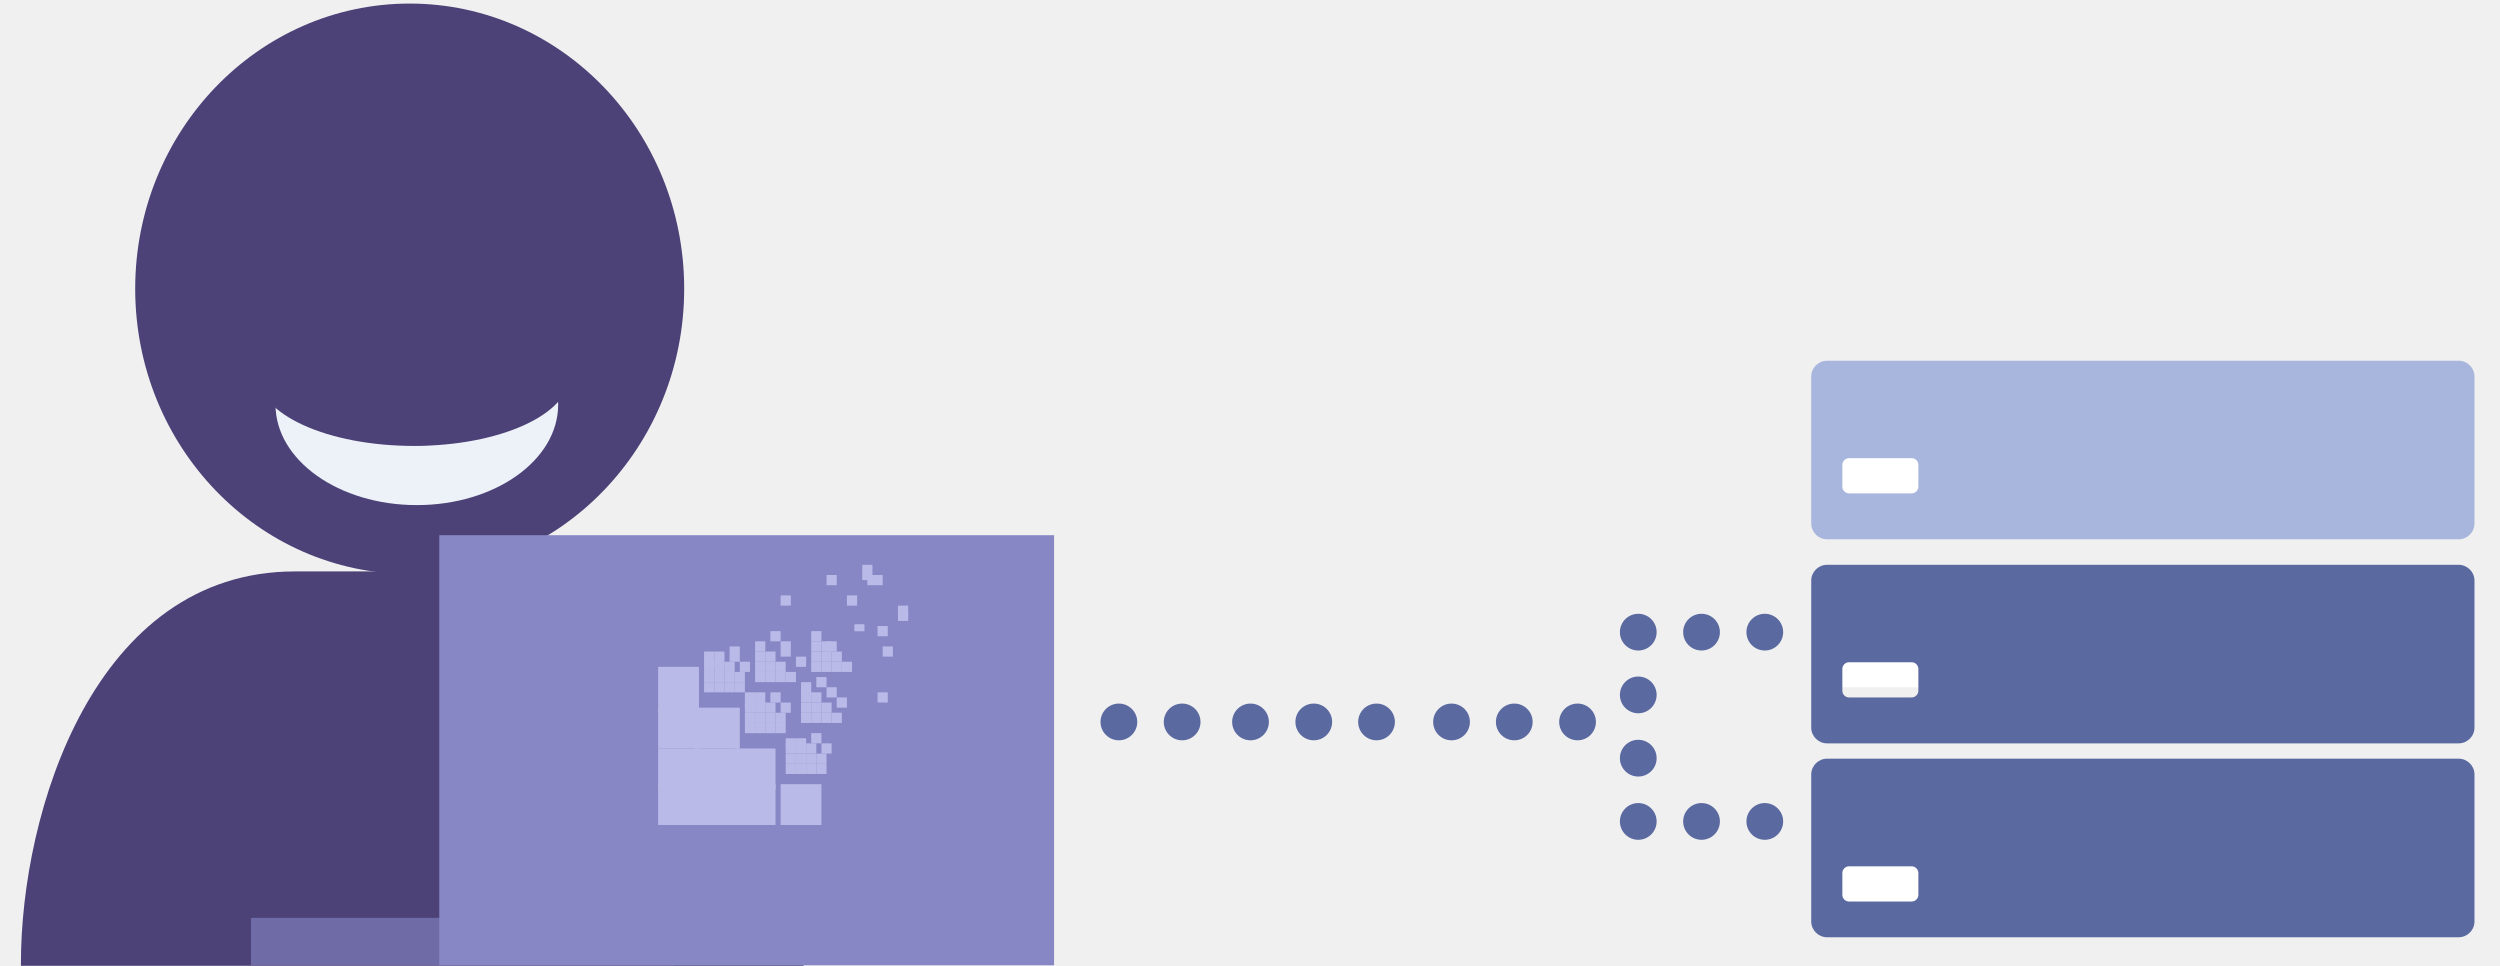
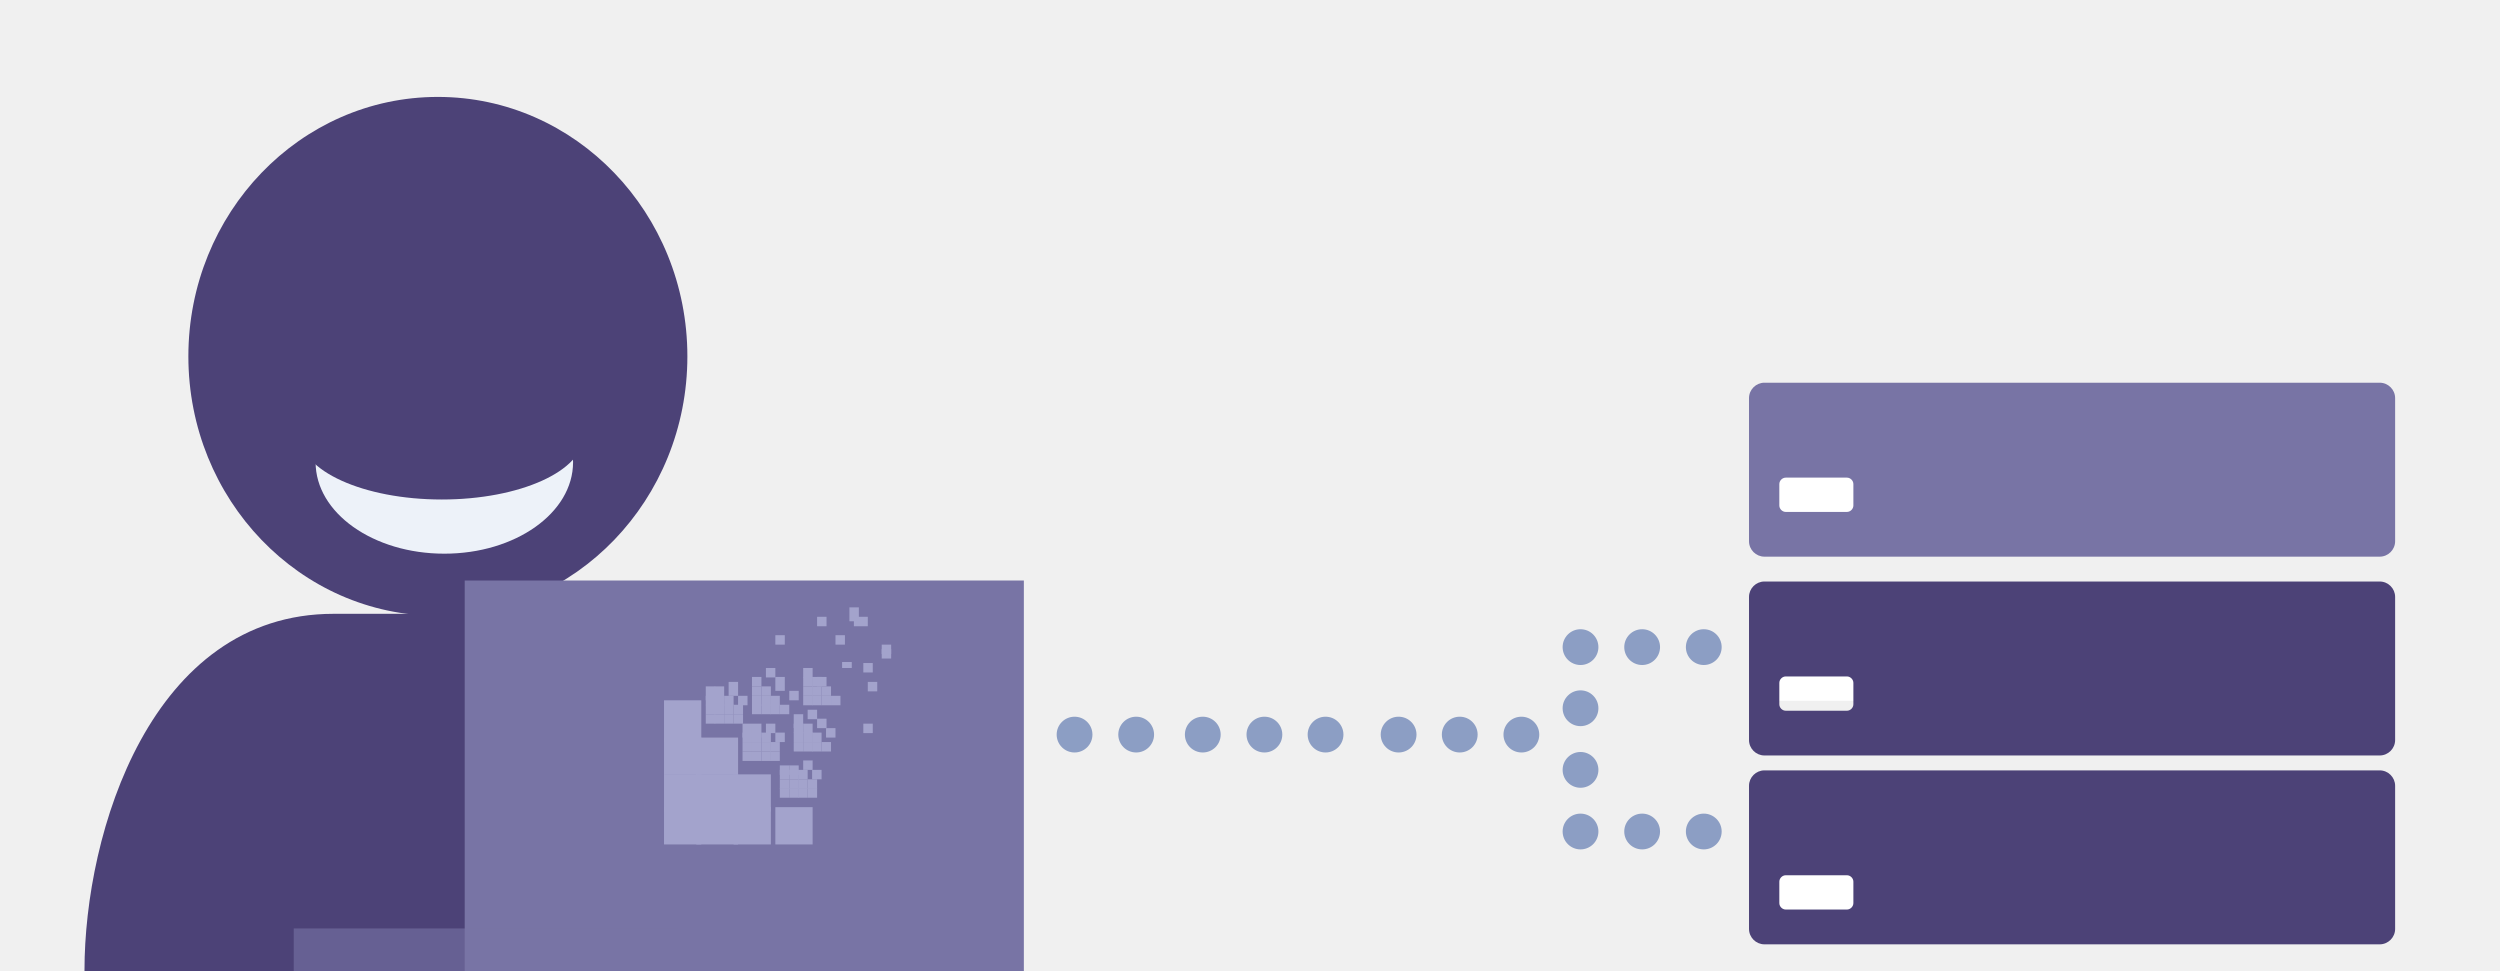
- <svg xmlns="http://www.w3.org/2000/svg" xmlns:xlink="http://www.w3.org/1999/xlink" version="1.1" id="Layer_1" x="0px" y="0px" viewBox="18 164.3 490 189.3" style="enable-background:new 18 164.3 490 189.3;" xml:space="preserve">
+ <svg xmlns="http://www.w3.org/2000/svg" xmlns:xlink="http://www.w3.org/1999/xlink" version="1.1" id="Layer_1" x="0px" y="0px" viewBox="0 0 503 195.3" style="enable-background:new 0 0 503 195.3;" xml:space="preserve">
  <style type="text/css">
	.st0{fill:#FFFFFF;}
- 	.st1{fill:#5A69A0;}
- 	.st2{fill:#A8B6DD;}
+ 	.st1{fill:#8C9EC4;}
+ 	.st2{fill:#7874A5;}
	.st3{fill:#4C4277;}
	.st4{fill:#EDF2F9;}
- 	.st5{fill:#8787C6;}
- 	.st6{opacity:0.6;fill:#8787C6;}
- 	.st7{fill:#BABAE8;}
- 	.st8{clip-path:url(#SVGID_10_);fill:#BABAE8;}
+ 	.st5{opacity:0.6;fill:#7874A5;}
+ 	.st6{fill:#A3A3CC;}
+ 	.st7{clip-path:url(#SVGID_2_);fill:#A3A3CC;}
</style>
-   <rect x="378" y="248" class="st0" width="19" height="14" />
-   <rect x="378" y="288" class="st0" width="19" height="11" />
-   <rect x="378" y="331" class="st0" width="20" height="12" />
-   <circle class="st1" cx="363.9" cy="288.2" r="3.6" />
-   <circle class="st1" cx="351.5" cy="288.2" r="3.6" />
-   <circle class="st1" cx="339.1" cy="288.2" r="3.6" />
-   <circle class="st1" cx="327.2" cy="305.8" r="3.6" />
-   <circle class="st1" cx="314.8" cy="305.8" r="3.6" />
-   <circle class="st1" cx="302.5" cy="305.8" r="3.6" />
-   <circle class="st1" cx="287.8" cy="305.8" r="3.6" />
-   <circle class="st1" cx="275.5" cy="305.8" r="3.6" />
-   <circle class="st1" cx="263.1" cy="305.8" r="3.6" />
-   <circle class="st1" cx="249.7" cy="305.8" r="3.6" />
-   <circle class="st1" cx="237.3" cy="305.8" r="3.6" />
-   <circle class="st1" cx="363.9" cy="325.3" r="3.6" />
-   <circle class="st1" cx="351.5" cy="325.3" r="3.6" />
-   <circle class="st1" cx="339.1" cy="325.3" r="3.6" />
-   <circle class="st1" cx="339.1" cy="300.5" r="3.6" />
-   <circle class="st1" cx="339.1" cy="312.9" r="3.6" />
+   <rect x="356.9" y="90" class="st0" width="19" height="14" />
+   <rect x="356.9" y="130" class="st0" width="19" height="11" />
+   <rect x="356.9" y="173" class="st0" width="20" height="12" />
+   <circle class="st1" cx="342.8" cy="130.2" r="3.6" />
+   <circle class="st1" cx="330.4" cy="130.2" r="3.6" />
+   <circle class="st1" cx="318" cy="130.2" r="3.6" />
+   <circle class="st1" cx="306.1" cy="147.8" r="3.6" />
+   <circle class="st1" cx="293.7" cy="147.8" r="3.6" />
+   <circle class="st1" cx="281.4" cy="147.8" r="3.6" />
+   <circle class="st1" cx="266.7" cy="147.8" r="3.6" />
+   <circle class="st1" cx="254.4" cy="147.8" r="3.6" />
+   <circle class="st1" cx="242" cy="147.8" r="3.6" />
+   <circle class="st1" cx="228.6" cy="147.8" r="3.6" />
+   <circle class="st1" cx="216.2" cy="147.8" r="3.6" />
+   <circle class="st1" cx="342.8" cy="167.3" r="3.6" />
+   <circle class="st1" cx="330.4" cy="167.3" r="3.6" />
+   <circle class="st1" cx="318" cy="167.3" r="3.6" />
+   <circle class="st1" cx="318" cy="142.5" r="3.6" />
+   <circle class="st1" cx="318" cy="154.9" r="3.6" />
  <g>
-     <path class="st2" d="M503,238.1c0-1.7-1.4-3.1-3.1-3.1H376.1c-1.7,0-3.1,1.4-3.1,3.1v28.8c0,1.7,1.4,3.1,3.1,3.1h123.8   c1.7,0,3.1-1.4,3.1-3.1V238.1z M394,259.7c0,0.7-0.6,1.3-1.3,1.3h-12.3c-0.7,0-1.3-0.6-1.3-1.3v-4.3c0-0.7,0.6-1.3,1.3-1.3h12.3   c0.7,0,1.3,0.6,1.3,1.3V259.7z" />
-     <path class="st1" d="M503,278.1c0-1.7-1.4-3.1-3.1-3.1H376.1c-1.7,0-3.1,1.4-3.1,3.1v28.8c0,1.7,1.4,3.1,3.1,3.1h123.8   c1.7,0,3.1-1.4,3.1-3.1V278.1z M394,299.7c0,0.7-0.6,1.3-1.3,1.3h-12.3c-0.7,0-1.3-0.6-1.3-1.3v-4.3c0-0.7,0.6-1.3,1.3-1.3h12.3   c0.7,0,1.3,0.6,1.3,1.3V299.7z" />
-     <path class="st1" d="M503,316.1c0-1.7-1.4-3.1-3.1-3.1H376.1c-1.7,0-3.1,1.4-3.1,3.1v28.8c0,1.7,1.4,3.1,3.1,3.1h123.8   c1.7,0,3.1-1.4,3.1-3.1V316.1z M394,339.7c0,0.7-0.6,1.3-1.3,1.3h-12.3c-0.7,0-1.3-0.6-1.3-1.3v-4.3c0-0.7,0.6-1.3,1.3-1.3h12.3   c0.7,0,1.3,0.6,1.3,1.3V339.7z" />
+     <path class="st2" d="M481.9,80.1c0-1.7-1.4-3.1-3.1-3.1H355c-1.7,0-3.1,1.4-3.1,3.1v28.8c0,1.7,1.4,3.1,3.1,3.1h123.8   c1.7,0,3.1-1.4,3.1-3.1L481.9,80.1L481.9,80.1z M372.9,101.7c0,0.7-0.6,1.3-1.3,1.3h-12.3c-0.7,0-1.3-0.6-1.3-1.3v-4.3   c0-0.7,0.6-1.3,1.3-1.3h12.3c0.7,0,1.3,0.6,1.3,1.3V101.7z" />
+     <path class="st3" d="M481.9,120.1c0-1.7-1.4-3.1-3.1-3.1H355c-1.7,0-3.1,1.4-3.1,3.1v28.8c0,1.7,1.4,3.1,3.1,3.1h123.8   c1.7,0,3.1-1.4,3.1-3.1L481.9,120.1L481.9,120.1z M372.9,141.7c0,0.7-0.6,1.3-1.3,1.3h-12.3c-0.7,0-1.3-0.6-1.3-1.3v-4.3   c0-0.7,0.6-1.3,1.3-1.3h12.3c0.7,0,1.3,0.6,1.3,1.3V141.7z" />
+     <path class="st3" d="M481.9,158.1c0-1.7-1.4-3.1-3.1-3.1H355c-1.7,0-3.1,1.4-3.1,3.1v28.8c0,1.7,1.4,3.1,3.1,3.1h123.8   c1.7,0,3.1-1.4,3.1-3.1L481.9,158.1L481.9,158.1z M372.9,181.7c0,0.7-0.6,1.3-1.3,1.3h-12.3c-0.7,0-1.3-0.6-1.3-1.3v-4.3   c0-0.7,0.6-1.3,1.3-1.3h12.3c0.7,0,1.3,0.6,1.3,1.3V181.7z" />
  </g>
-   <ellipse class="st3" cx="98.3" cy="220.9" rx="53.8" ry="55.9" />
+   <ellipse class="st3" cx="88.1" cy="71.7" rx="50.2" ry="52.2" />
  <g>
-     <path class="st3" d="M175.5,352.3c0-29.2-14.1-76-52.9-76H75.8c-39.3,0-53.7,47.1-53.7,76.8v0.5h153.4V352.3z" />
+     <path class="st3" d="M160.2,194.4c0-27.3-13.2-70.9-49.4-70.9H67.1c-36.7,0-50.1,44-50.1,71.7v0.5h143.2V194.4z" />
  </g>
  <g>
-     <path class="st4" d="M125.8,237.1c-2.9,8.3-13.5,14.5-26.1,14.5s-23.2-6.2-26.1-14.5c-1,2-1.6,4.2-1.6,6.5   c0,10.9,12.4,19.7,27.7,19.7s27.7-8.8,27.7-19.7C127.4,241.4,126.8,239.2,125.8,237.1z" />
+     <path class="st4" d="M113.8,86.9c-2.7,7.7-12.6,13.5-24.4,13.5s-21.7-5.8-24.4-13.5c-0.9,1.9-1.5,3.9-1.5,6.1   c0,10.2,11.6,18.4,25.9,18.4s25.9-8.2,25.9-18.4C115.3,90.9,114.7,88.8,113.8,86.9z" />
  </g>
-   <ellipse class="st3" cx="99.1" cy="237.9" rx="30.5" ry="13.8" />
-   <rect x="104.1" y="269.2" class="st5" width="120.5" height="84.3" />
-   <rect x="67.2" y="344.2" class="st6" width="83" height="9.3" />
+   <ellipse class="st3" cx="88.9" cy="87.6" rx="28.5" ry="12.9" />
+   <rect x="93.5" y="116.8" class="st2" width="112.5" height="78.7" />
+   <rect x="59.1" y="186.8" class="st5" width="77.5" height="8.7" />
  <g>
    <g>
      <g>
+         <rect x="133.6" y="140.9" class="st6" width="7.5" height="8.4" />
+       </g>
+       <g>
+         <rect x="133.6" y="148.4" class="st6" width="7.5" height="7.5" />
+       </g>
+       <g>
+         <rect x="133.6" y="155.8" class="st6" width="7.5" height="7.5" />
+       </g>
+       <g>
+         <rect x="133.6" y="162.4" class="st6" width="7.5" height="7.5" />
+       </g>
+       <g>
+         <rect x="142" y="138.1" class="st6" width="1.9" height="2.8" />
+       </g>
+       <g>
+         <rect x="142" y="140" class="st6" width="1.9" height="1.9" />
+       </g>
+       <g>
+         <rect x="142" y="141.8" class="st6" width="1.9" height="1.9" />
+       </g>
+       <g>
+         <rect x="142" y="143.7" class="st6" width="1.9" height="1.9" />
+       </g>
+       <g>
+         <rect x="143.8" y="138.1" class="st6" width="1.9" height="2.8" />
+       </g>
+       <g>
+         <rect x="143.8" y="140" class="st6" width="1.9" height="1.9" />
+       </g>
+       <g>
+         <rect x="143.8" y="141.8" class="st6" width="1.9" height="1.9" />
+       </g>
+       <g>
+         <rect x="143.8" y="143.7" class="st6" width="1.9" height="1.9" />
+       </g>
+       <g>
+         <rect x="146.6" y="137.2" class="st6" width="1.9" height="2.8" />
+       </g>
+       <g>
+         <rect x="145.7" y="140" class="st6" width="1.9" height="1.9" />
+       </g>
+       <g>
+         <rect x="145.7" y="141.8" class="st6" width="1.9" height="1.9" />
+       </g>
+       <g>
+         <rect x="145.7" y="143.7" class="st6" width="1.9" height="1.9" />
+       </g>
+       <g>
+         <rect x="156" y="127.8" class="st6" width="1.9" height="1.9" />
+       </g>
+       <g>
+         <rect x="148.5" y="140" class="st6" width="1.9" height="1.9" />
+       </g>
+       <g>
+         <rect x="147.6" y="141.8" class="st6" width="1.9" height="1.9" />
+       </g>
+       <g>
+         <rect x="147.6" y="143.7" class="st6" width="1.9" height="1.9" />
+       </g>
+       <g>
+         <rect x="140.1" y="148.4" class="st6" width="8.4" height="7.5" />
+       </g>
+       <g>
+         <rect x="140.1" y="155.8" class="st6" width="8.4" height="7.5" />
+       </g>
+       <g>
+         <rect x="140.1" y="162.4" class="st6" width="8.4" height="7.5" />
+       </g>
+       <g>
+         <rect x="151.3" y="136.2" class="st6" width="1.9" height="1.9" />
+       </g>
+       <g>
+         <rect x="151.3" y="138.1" class="st6" width="1.9" height="1.9" />
+       </g>
+       <g>
+         <rect x="151.3" y="140" class="st6" width="1.9" height="1.9" />
+       </g>
+       <g>
+         <rect x="151.3" y="141.8" class="st6" width="1.9" height="1.9" />
+       </g>
+       <g>
+         <rect x="154.1" y="134.4" class="st6" width="1.9" height="1.9" />
+       </g>
+       <g>
+         <rect x="153.2" y="138.1" class="st6" width="1.9" height="1.9" />
+       </g>
+       <g>
+         <rect x="153.2" y="140" class="st6" width="1.9" height="1.9" />
+       </g>
+       <g>
+         <rect x="153.2" y="141.8" class="st6" width="1.9" height="1.9" />
+       </g>
+       <g>
+         <rect x="164.4" y="124.1" class="st6" width="1.9" height="1.9" />
+       </g>
+       <g>
+         <rect x="156" y="136.2" class="st6" width="1.9" height="2.8" />
+       </g>
+       <g>
+         <rect x="155" y="140" class="st6" width="1.9" height="1.9" />
+       </g>
+       <g>
+         <rect x="155" y="141.8" class="st6" width="1.9" height="1.9" />
+       </g>
+       <g>
+         <rect x="171.8" y="124.1" class="st6" width="2.8" height="1.9" />
+       </g>
+       <g>
+         <rect x="168.1" y="127.8" class="st6" width="1.9" height="1.9" />
+       </g>
+       <g>
+         <rect x="158.8" y="139" class="st6" width="1.9" height="1.9" />
+       </g>
+       <g>
+         <rect x="156.9" y="141.8" class="st6" width="1.9" height="1.9" />
+       </g>
+       <g>
+         <rect x="149.4" y="145.6" class="st6" width="1.9" height="2.8" />
+       </g>
+       <g>
+         <rect x="149.4" y="147.4" class="st6" width="1.9" height="1.9" />
+       </g>
+       <g>
+         <rect x="149.4" y="149.3" class="st6" width="1.9" height="1.9" />
+       </g>
+       <g>
+         <rect x="149.4" y="151.2" class="st6" width="1.9" height="1.9" />
+       </g>
+       <g>
+         <rect x="151.3" y="145.6" class="st6" width="1.9" height="2.8" />
+       </g>
+       <g>
+         <rect x="151.3" y="147.4" class="st6" width="1.9" height="1.9" />
+       </g>
+       <g>
+         <rect x="151.3" y="149.3" class="st6" width="1.9" height="1.9" />
+       </g>
+       <g>
+         <rect x="151.3" y="151.2" class="st6" width="1.9" height="1.9" />
+       </g>
+       <g>
+         <rect x="154.1" y="145.6" class="st6" width="1.9" height="1.9" />
+       </g>
+       <g>
+         <rect x="153.2" y="147.4" class="st6" width="1.9" height="1.9" />
+       </g>
+       <g>
+         <rect x="153.2" y="149.3" class="st6" width="1.9" height="1.9" />
+       </g>
+       <g>
+         <rect x="153.2" y="151.2" class="st6" width="1.9" height="1.9" />
+       </g>
+       <g>
+         <rect x="164.4" y="136.2" class="st6" width="1.9" height="1.9" />
+       </g>
+       <g>
+         <rect x="156" y="147.4" class="st6" width="1.9" height="1.9" />
+       </g>
+       <g>
+         <rect x="155" y="149.3" class="st6" width="1.9" height="1.9" />
+       </g>
+       <g>
+         <rect x="155" y="151.2" class="st6" width="1.9" height="1.9" />
+       </g>
+       <g>
+         <rect x="147.6" y="155.8" class="st6" width="7.5" height="7.5" />
+       </g>
+       <g>
+         <rect x="147.6" y="162.4" class="st6" width="7.5" height="7.5" />
+       </g>
+       <g>
+         <rect x="161.6" y="134.4" class="st6" width="1.9" height="1.9" />
+       </g>
+       <g>
+         <rect x="161.6" y="136.2" class="st6" width="1.9" height="1.9" />
+       </g>
+       <g>
+         <rect x="161.6" y="138.1" class="st6" width="1.9" height="1.9" />
+       </g>
+       <g>
+         <rect x="161.6" y="140" class="st6" width="1.9" height="1.9" />
+       </g>
+       <g>
+         <rect x="170.9" y="122.2" class="st6" width="1.9" height="2.8" />
+       </g>
+       <g>
+         <rect x="163.4" y="136.2" class="st6" width="1.9" height="1.9" />
+       </g>
+       <g>
+         <rect x="163.4" y="138.1" class="st6" width="1.9" height="1.9" />
+       </g>
+       <g>
+         <rect x="163.4" y="140" class="st6" width="1.9" height="1.9" />
+       </g>
+       <g>
        <g>
          <g>
-             <defs>
-               <rect id="SVGID_1_" x="185.5" y="286.7" width="1.9" height="1.3" />
-             </defs>
-             <clipPath id="SVGID_2_">
-               <use xlink:href="#SVGID_1_" style="overflow:visible;" />
-             </clipPath>
+             <g>
+               <rect id="SVGID_9_" x="169.5" y="133.2" class="st6" width="1.8" height="1.2" />
+             </g>
+             <g>
+               <defs>
+                 <rect id="SVGID_1_" x="169.5" y="133.2" width="1.8" height="1.2" />
+               </defs>
+               <use xlink:href="#SVGID_1_" style="overflow:visible;fill:#A3A3CC;" />
+               <clipPath id="SVGID_2_">
+                 <use xlink:href="#SVGID_1_" style="overflow:visible;" />
+               </clipPath>
+               <rect x="169.5" y="133.2" class="st7" width="1.8" height="1.2" />
+             </g>
          </g>
        </g>
-         <g>
-           <g>
-             <defs>
-               <rect id="SVGID_3_" x="185.5" y="286.7" width="1.9" height="1.3" />
-             </defs>
-             <clipPath id="SVGID_4_">
-               <use xlink:href="#SVGID_3_" style="overflow:visible;" />
-             </clipPath>
-           </g>
-         </g>
-         <g>
-           <g>
-             <defs>
-               <rect id="SVGID_5_" x="185.5" y="286.7" width="1.9" height="1.3" />
-             </defs>
-             <clipPath id="SVGID_6_">
-               <use xlink:href="#SVGID_5_" style="overflow:visible;" />
-             </clipPath>
-           </g>
-         </g>
-       </g>
-     </g>
-     <g>
-       <g>
-         <rect x="147" y="295" class="st7" width="8" height="9" />
-       </g>
-       <g>
-         <rect x="147" y="303" class="st7" width="8" height="8" />
-       </g>
-       <g>
-         <rect x="147" y="311" class="st7" width="8" height="8" />
-       </g>
-       <g>
-         <rect x="147" y="318" class="st7" width="8" height="8" />
-       </g>
-       <g>
-         <rect x="156" y="292" class="st7" width="2" height="3" />
-       </g>
-       <g>
-         <rect x="156" y="294" class="st7" width="2" height="2" />
-       </g>
-       <g>
-         <rect x="156" y="296" class="st7" width="2" height="2" />
-       </g>
-       <g>
-         <rect x="156" y="298" class="st7" width="2" height="2" />
-       </g>
-       <g>
-         <rect x="158" y="292" class="st7" width="2" height="3" />
-       </g>
-       <g>
-         <rect x="158" y="294" class="st7" width="2" height="2" />
-       </g>
-       <g>
-         <rect x="158" y="296" class="st7" width="2" height="2" />
-       </g>
-       <g>
-         <rect x="158" y="298" class="st7" width="2" height="2" />
-       </g>
-       <g>
-         <rect x="161" y="291" class="st7" width="2" height="3" />
-       </g>
-       <g>
-         <rect x="160" y="294" class="st7" width="2" height="2" />
-       </g>
-       <g>
-         <rect x="160" y="296" class="st7" width="2" height="2" />
-       </g>
-       <g>
-         <rect x="160" y="298" class="st7" width="2" height="2" />
-       </g>
-       <g>
-         <rect x="171" y="281" class="st7" width="2" height="2" />
-       </g>
-       <g>
-         <rect x="163" y="294" class="st7" width="2" height="2" />
-       </g>
-       <g>
-         <rect x="162" y="296" class="st7" width="2" height="2" />
-       </g>
-       <g>
-         <rect x="162" y="298" class="st7" width="2" height="2" />
-       </g>
-       <g>
-         <rect x="154" y="303" class="st7" width="9" height="8" />
-       </g>
-       <g>
-         <rect x="154" y="311" class="st7" width="9" height="8" />
-       </g>
-       <g>
-         <rect x="154" y="318" class="st7" width="9" height="8" />
-       </g>
-       <g>
-         <rect x="166" y="290" class="st7" width="2" height="2" />
-       </g>
-       <g>
-         <rect x="166" y="292" class="st7" width="2" height="2" />
-       </g>
-       <g>
-         <rect x="166" y="294" class="st7" width="2" height="2" />
-       </g>
-       <g>
-         <rect x="166" y="296" class="st7" width="2" height="2" />
-       </g>
-       <g>
-         <rect x="169" y="288" class="st7" width="2" height="2" />
-       </g>
-       <g>
-         <rect x="168" y="292" class="st7" width="2" height="2" />
-       </g>
-       <g>
-         <rect x="168" y="294" class="st7" width="2" height="2" />
-       </g>
-       <g>
-         <rect x="168" y="296" class="st7" width="2" height="2" />
-       </g>
-       <g>
-         <rect x="180" y="277" class="st7" width="2" height="2" />
-       </g>
-       <g>
-         <rect x="171" y="290" class="st7" width="2" height="3" />
-       </g>
-       <g>
-         <rect x="170" y="294" class="st7" width="2" height="2" />
-       </g>
-       <g>
-         <rect x="170" y="296" class="st7" width="2" height="2" />
-       </g>
-       <g>
-         <rect x="188" y="277" class="st7" width="3" height="2" />
-       </g>
-       <g>
-         <rect x="184" y="281" class="st7" width="2" height="2" />
-       </g>
-       <g>
-         <rect x="174" y="293" class="st7" width="2" height="2" />
-       </g>
-       <g>
-         <rect x="172" y="296" class="st7" width="2" height="2" />
-       </g>
-       <g>
-         <rect x="164" y="300" class="st7" width="2" height="3" />
-       </g>
-       <g>
-         <rect x="164" y="302" class="st7" width="2" height="2" />
-       </g>
-       <g>
-         <rect x="164" y="304" class="st7" width="2" height="2" />
-       </g>
-       <g>
-         <rect x="164" y="306" class="st7" width="2" height="2" />
-       </g>
-       <g>
-         <rect x="166" y="300" class="st7" width="2" height="3" />
-       </g>
-       <g>
-         <rect x="166" y="302" class="st7" width="2" height="2" />
-       </g>
-       <g>
-         <rect x="166" y="304" class="st7" width="2" height="2" />
-       </g>
-       <g>
-         <rect x="166" y="306" class="st7" width="2" height="2" />
-       </g>
-       <g>
-         <rect x="169" y="300" class="st7" width="2" height="2" />
-       </g>
-       <g>
-         <rect x="168" y="302" class="st7" width="2" height="2" />
-       </g>
-       <g>
-         <rect x="168" y="304" class="st7" width="2" height="2" />
-       </g>
-       <g>
-         <rect x="168" y="306" class="st7" width="2" height="2" />
-       </g>
-       <g>
-         <rect x="180" y="290" class="st7" width="2" height="2" />
-       </g>
-       <g>
-         <rect x="171" y="302" class="st7" width="2" height="2" />
-       </g>
-       <g>
-         <rect x="170" y="304" class="st7" width="2" height="2" />
-       </g>
-       <g>
-         <rect x="170" y="306" class="st7" width="2" height="2" />
-       </g>
-       <g>
-         <rect x="162" y="311" class="st7" width="8" height="8" />
-       </g>
-       <g>
-         <rect x="162" y="318" class="st7" width="8" height="8" />
-       </g>
-       <g>
-         <rect x="177" y="288" class="st7" width="2" height="2" />
-       </g>
-       <g>
-         <rect x="177" y="290" class="st7" width="2" height="2" />
-       </g>
-       <g>
-         <rect x="177" y="292" class="st7" width="2" height="2" />
-       </g>
-       <g>
-         <rect x="177" y="294" class="st7" width="2" height="2" />
-       </g>
-       <g>
-         <rect x="187" y="275" class="st7" width="2" height="3" />
-       </g>
-       <g>
-         <rect x="179" y="290" class="st7" width="2" height="2" />
-       </g>
-       <g>
-         <rect x="179" y="292" class="st7" width="2" height="2" />
-       </g>
-       <g>
-         <rect x="179" y="294" class="st7" width="2" height="2" />
-       </g>
-       <g>
-         <g>
-           <g>
-             <defs>
-               <rect id="SVGID_7_" x="185.5" y="286.7" width="1.9" height="1.3" />
-             </defs>
-             <clipPath id="SVGID_8_">
-               <use xlink:href="#SVGID_7_" style="overflow:visible;" />
-             </clipPath>
-           </g>
-         </g>
-         <g>
-           <g>
-             <defs>
-               <rect id="SVGID_9_" x="185.5" y="286.7" width="1.9" height="1.3" />
-             </defs>
-             <use xlink:href="#SVGID_9_" style="overflow:visible;fill:#BABAE8;" />
-             <clipPath id="SVGID_10_">
-               <use xlink:href="#SVGID_9_" style="overflow:visible;" />
-             </clipPath>
-             <rect x="185.5" y="286.7" class="st8" width="1.9" height="1.3" />
-           </g>
-         </g>
-         <g>
-           <g>
-             <defs>
-               <rect id="SVGID_11_" x="185.5" y="286.7" width="1.9" height="1.3" />
-             </defs>
-             <clipPath id="SVGID_12_">
-               <use xlink:href="#SVGID_11_" style="overflow:visible;" />
-             </clipPath>
-           </g>
-         </g>
-       </g>
-       <g>
-         <rect x="181" y="292" class="st7" width="2" height="2" />
-       </g>
-       <g>
-         <rect x="181" y="294" class="st7" width="2" height="2" />
-       </g>
-       <g>
-         <rect x="194" y="284" class="st7" width="2" height="2" />
-       </g>
-       <g>
-         <rect x="183" y="294" class="st7" width="2" height="2" />
-       </g>
-       <g>
-         <rect x="175" y="298" class="st7" width="2" height="3" />
-       </g>
-       <g>
-         <rect x="175" y="300" class="st7" width="2" height="2" />
-       </g>
-       <g>
-         <rect x="175" y="302" class="st7" width="2" height="2" />
-       </g>
-       <g>
-         <rect x="175" y="304" class="st7" width="2" height="2" />
-       </g>
-       <g>
-         <rect x="178" y="297" class="st7" width="2" height="2" />
-       </g>
-       <g>
-         <rect x="177" y="300" class="st7" width="2" height="2" />
-       </g>
-       <g>
-         <rect x="177" y="302" class="st7" width="2" height="2" />
-       </g>
-       <g>
-         <rect x="177" y="304" class="st7" width="2" height="2" />
-       </g>
-       <g>
-         <rect x="190" y="287" class="st7" width="2" height="2" />
-       </g>
-       <g>
-         <rect x="180" y="299" class="st7" width="2" height="2" />
-       </g>
-       <g>
-         <rect x="179" y="302" class="st7" width="2" height="2" />
-       </g>
-       <g>
-         <rect x="179" y="304" class="st7" width="2" height="2" />
-       </g>
-       <g>
-         <rect x="194" y="283" class="st7" width="2" height="2" />
-       </g>
-       <g>
-         <rect x="191" y="291" class="st7" width="2" height="2" />
-       </g>
-       <g>
-         <rect x="182" y="301" class="st7" width="2" height="2" />
-       </g>
-       <g>
-         <rect x="181" y="304" class="st7" width="2" height="2" />
-       </g>
-       <g>
-         <rect x="172" y="309" class="st7" width="2" height="2" />
-       </g>
-       <g>
-         <rect x="172" y="310" class="st7" width="2" height="2" />
-       </g>
-       <g>
-         <rect x="172" y="312" class="st7" width="2" height="2" />
-       </g>
-       <g>
-         <rect x="172" y="314" class="st7" width="2" height="2" />
-       </g>
-       <g>
-         <rect x="174" y="309" class="st7" width="2" height="2" />
-       </g>
-       <g>
-         <rect x="174" y="310" class="st7" width="2" height="2" />
-       </g>
-       <g>
-         <rect x="174" y="312" class="st7" width="2" height="2" />
-       </g>
-       <g>
-         <rect x="174" y="314" class="st7" width="2" height="2" />
-       </g>
-       <g>
-         <rect x="177" y="308" class="st7" width="2" height="2" />
-       </g>
-       <g>
-         <rect x="176" y="310" class="st7" width="2" height="2" />
-       </g>
-       <g>
-         <rect x="176" y="312" class="st7" width="2" height="2" />
-       </g>
-       <g>
-         <rect x="176" y="314" class="st7" width="2" height="2" />
-       </g>
-       <g>
-         <rect x="190" y="300" class="st7" width="2" height="2" />
-       </g>
-       <g>
-         <rect x="179" y="310" class="st7" width="2" height="2" />
-       </g>
-       <g>
-         <rect x="178" y="312" class="st7" width="2" height="2" />
-       </g>
-       <g>
-         <rect x="178" y="314" class="st7" width="2" height="2" />
-       </g>
-       <g>
-         <rect x="171" y="318" class="st7" width="8" height="8" />
-       </g>
-     </g>
-     <g>
-       <g>
-         <g>
-           <g>
-             <defs>
-               <rect id="SVGID_13_" x="185.5" y="286.7" width="1.9" height="1.3" />
-             </defs>
-             <clipPath id="SVGID_14_">
-               <use xlink:href="#SVGID_13_" style="overflow:visible;" />
-             </clipPath>
-           </g>
-         </g>
-         <g>
-           <g>
-             <defs>
-               <rect id="SVGID_15_" x="185.5" y="286.7" width="1.9" height="1.3" />
-             </defs>
-             <clipPath id="SVGID_16_">
-               <use xlink:href="#SVGID_15_" style="overflow:visible;" />
-             </clipPath>
-           </g>
-         </g>
-         <g>
-           <g>
-             <defs>
-               <rect id="SVGID_17_" x="185.5" y="286.7" width="1.9" height="1.3" />
-             </defs>
-             <clipPath id="SVGID_18_">
-               <use xlink:href="#SVGID_17_" style="overflow:visible;" />
-             </clipPath>
-           </g>
-         </g>
+       </g>
+       <g>
+         <rect x="165.3" y="138.1" class="st6" width="1.9" height="1.9" />
+       </g>
+       <g>
+         <rect x="165.3" y="140" class="st6" width="1.9" height="1.9" />
+       </g>
+       <g>
+         <rect x="177.4" y="130.6" class="st6" width="1.9" height="1.9" />
+       </g>
+       <g>
+         <rect x="167.2" y="140" class="st6" width="1.9" height="1.9" />
+       </g>
+       <g>
+         <rect x="159.7" y="143.7" class="st6" width="1.9" height="2.8" />
+       </g>
+       <g>
+         <rect x="159.7" y="145.6" class="st6" width="1.9" height="1.9" />
+       </g>
+       <g>
+         <rect x="159.7" y="147.4" class="st6" width="1.9" height="1.9" />
+       </g>
+       <g>
+         <rect x="159.7" y="149.3" class="st6" width="1.9" height="1.9" />
+       </g>
+       <g>
+         <rect x="162.5" y="142.8" class="st6" width="1.9" height="1.9" />
+       </g>
+       <g>
+         <rect x="161.6" y="145.6" class="st6" width="1.9" height="1.9" />
+       </g>
+       <g>
+         <rect x="161.6" y="147.4" class="st6" width="1.9" height="1.9" />
+       </g>
+       <g>
+         <rect x="161.6" y="149.3" class="st6" width="1.9" height="1.9" />
+       </g>
+       <g>
+         <rect x="173.7" y="133.4" class="st6" width="1.9" height="1.9" />
+       </g>
+       <g>
+         <rect x="164.4" y="144.6" class="st6" width="1.9" height="1.9" />
+       </g>
+       <g>
+         <rect x="163.4" y="147.4" class="st6" width="1.9" height="1.9" />
+       </g>
+       <g>
+         <rect x="163.4" y="149.3" class="st6" width="1.9" height="1.9" />
+       </g>
+       <g>
+         <rect x="177.4" y="129.7" class="st6" width="1.9" height="1.9" />
+       </g>
+       <g>
+         <rect x="174.6" y="137.2" class="st6" width="1.9" height="1.9" />
+       </g>
+       <g>
+         <rect x="166.2" y="146.5" class="st6" width="1.9" height="1.9" />
+       </g>
+       <g>
+         <rect x="165.3" y="149.3" class="st6" width="1.9" height="1.9" />
+       </g>
+       <g>
+         <rect x="156.9" y="154" class="st6" width="1.9" height="1.9" />
+       </g>
+       <g>
+         <rect x="156.9" y="154.9" class="st6" width="1.9" height="1.9" />
+       </g>
+       <g>
+         <rect x="156.9" y="156.8" class="st6" width="1.9" height="1.9" />
+       </g>
+       <g>
+         <rect x="156.9" y="158.6" class="st6" width="1.9" height="1.9" />
+       </g>
+       <g>
+         <rect x="158.8" y="154" class="st6" width="1.9" height="1.9" />
+       </g>
+       <g>
+         <rect x="158.8" y="154.9" class="st6" width="1.9" height="1.9" />
+       </g>
+       <g>
+         <rect x="158.8" y="156.8" class="st6" width="1.9" height="1.9" />
+       </g>
+       <g>
+         <rect x="158.8" y="158.6" class="st6" width="1.9" height="1.9" />
+       </g>
+       <g>
+         <rect x="161.6" y="153" class="st6" width="1.9" height="1.9" />
+       </g>
+       <g>
+         <rect x="160.6" y="154.9" class="st6" width="1.9" height="1.9" />
+       </g>
+       <g>
+         <rect x="160.6" y="156.8" class="st6" width="1.9" height="1.9" />
+       </g>
+       <g>
+         <rect x="160.6" y="158.6" class="st6" width="1.9" height="1.9" />
+       </g>
+       <g>
+         <rect x="173.7" y="145.6" class="st6" width="1.9" height="1.9" />
+       </g>
+       <g>
+         <rect x="163.4" y="154.9" class="st6" width="1.9" height="1.9" />
+       </g>
+       <g>
+         <rect x="162.5" y="156.8" class="st6" width="1.9" height="1.9" />
+       </g>
+       <g>
+         <rect x="162.5" y="158.6" class="st6" width="1.9" height="1.9" />
+       </g>
+       <g>
+         <rect x="156" y="162.4" class="st6" width="7.5" height="7.5" />
      </g>
    </g>
  </g>
</svg>
